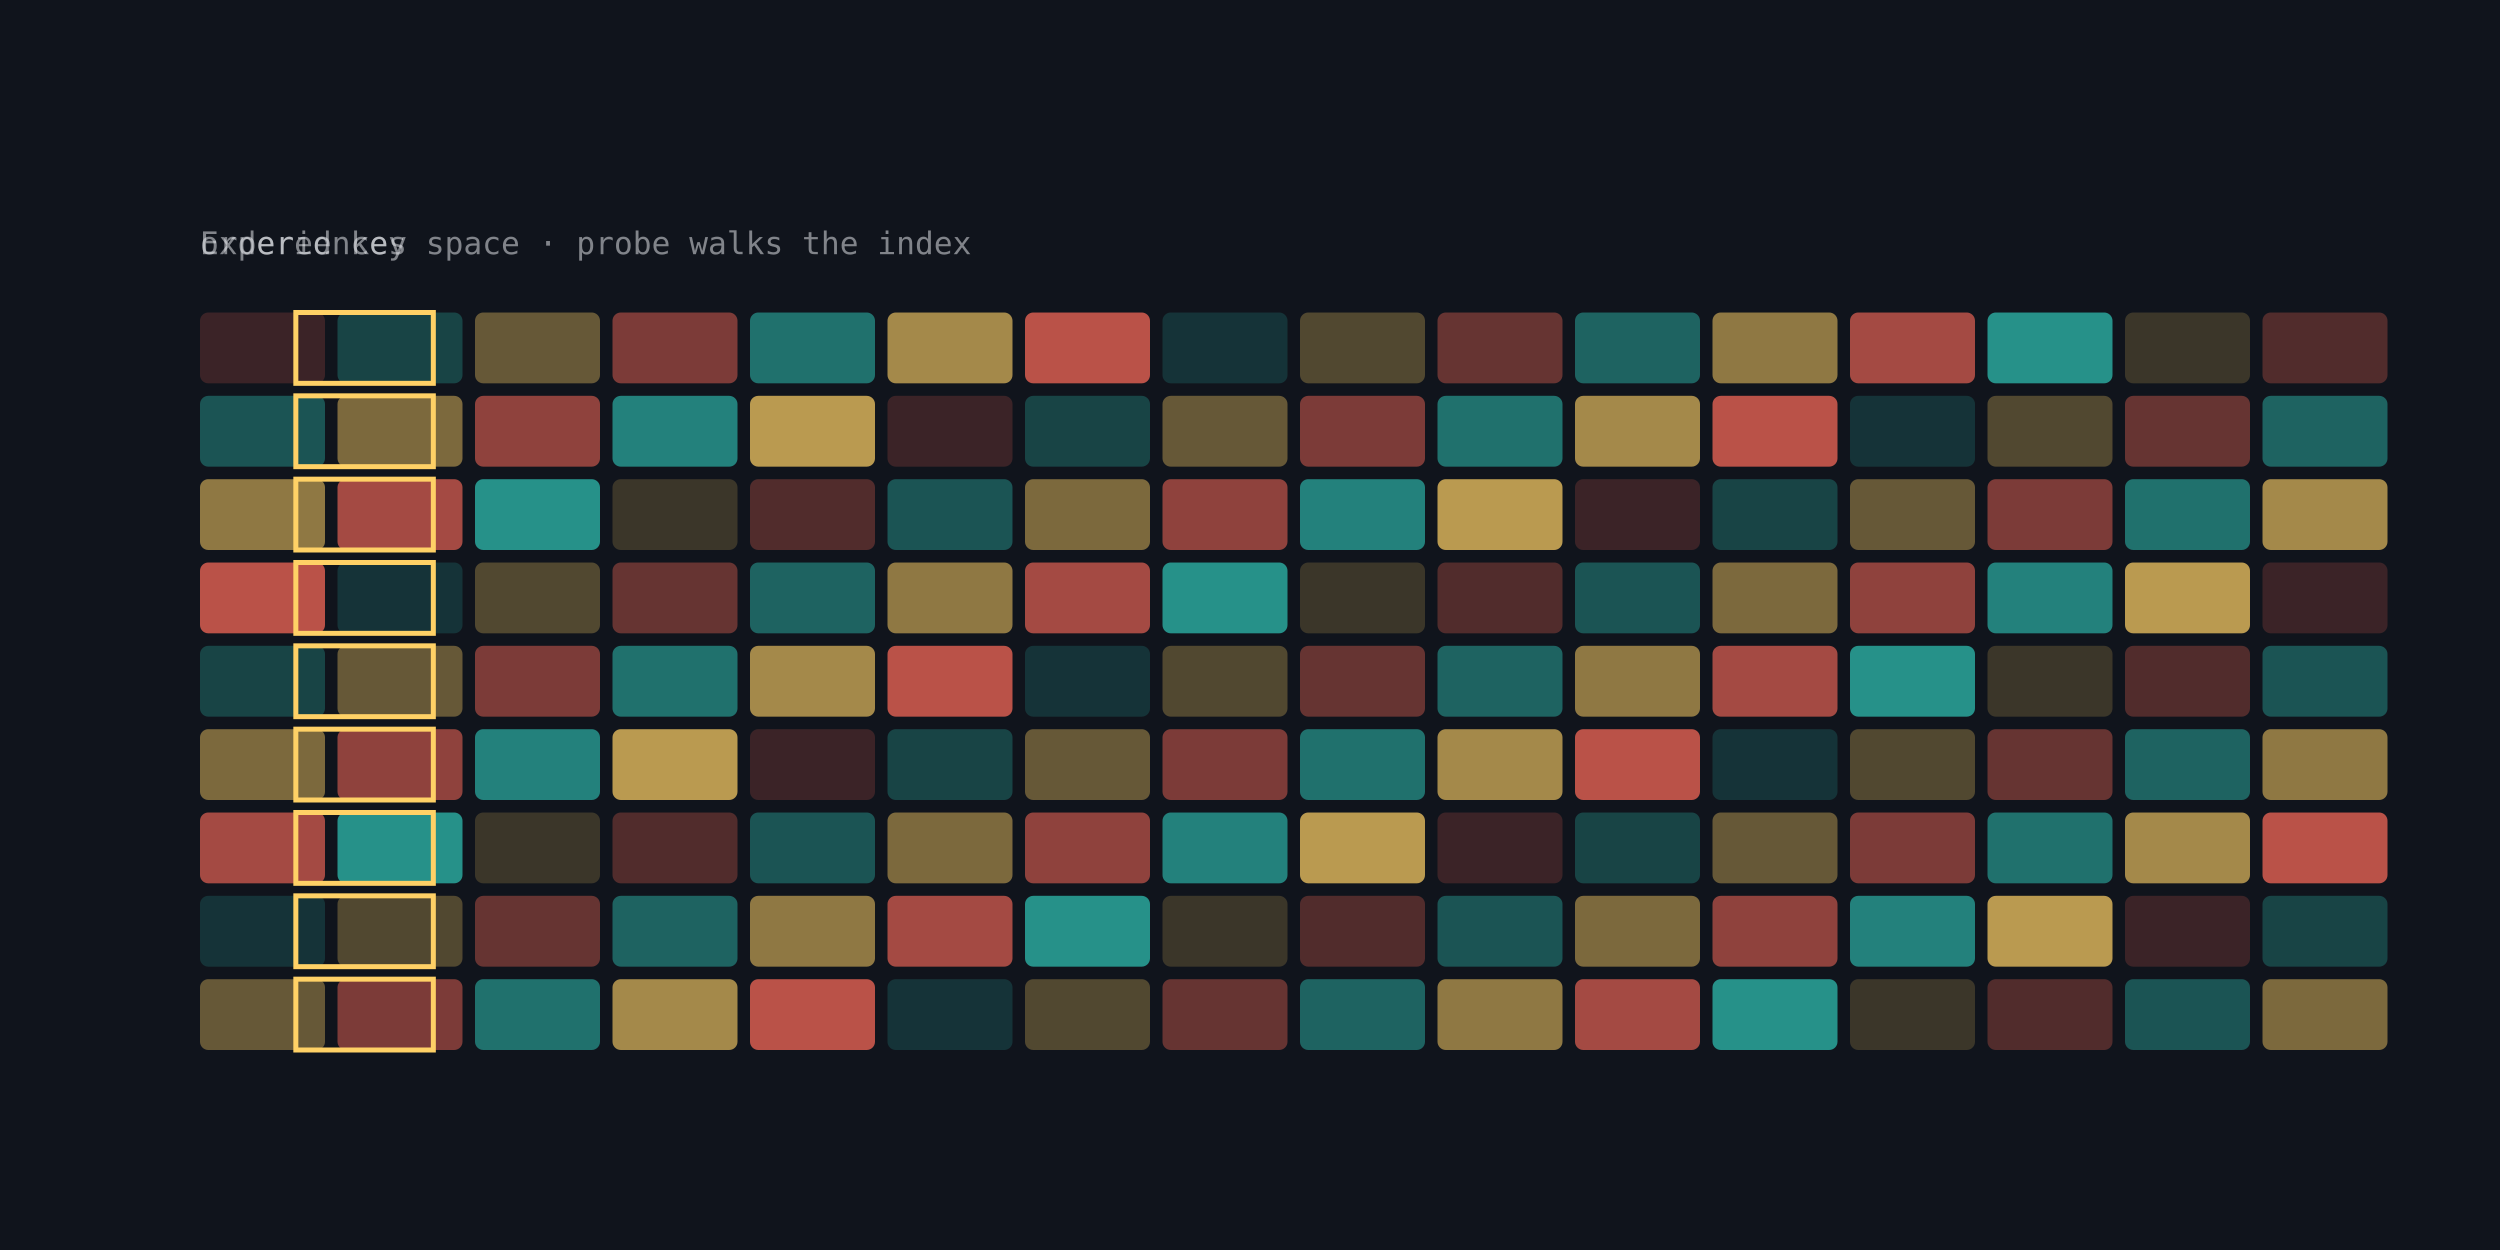
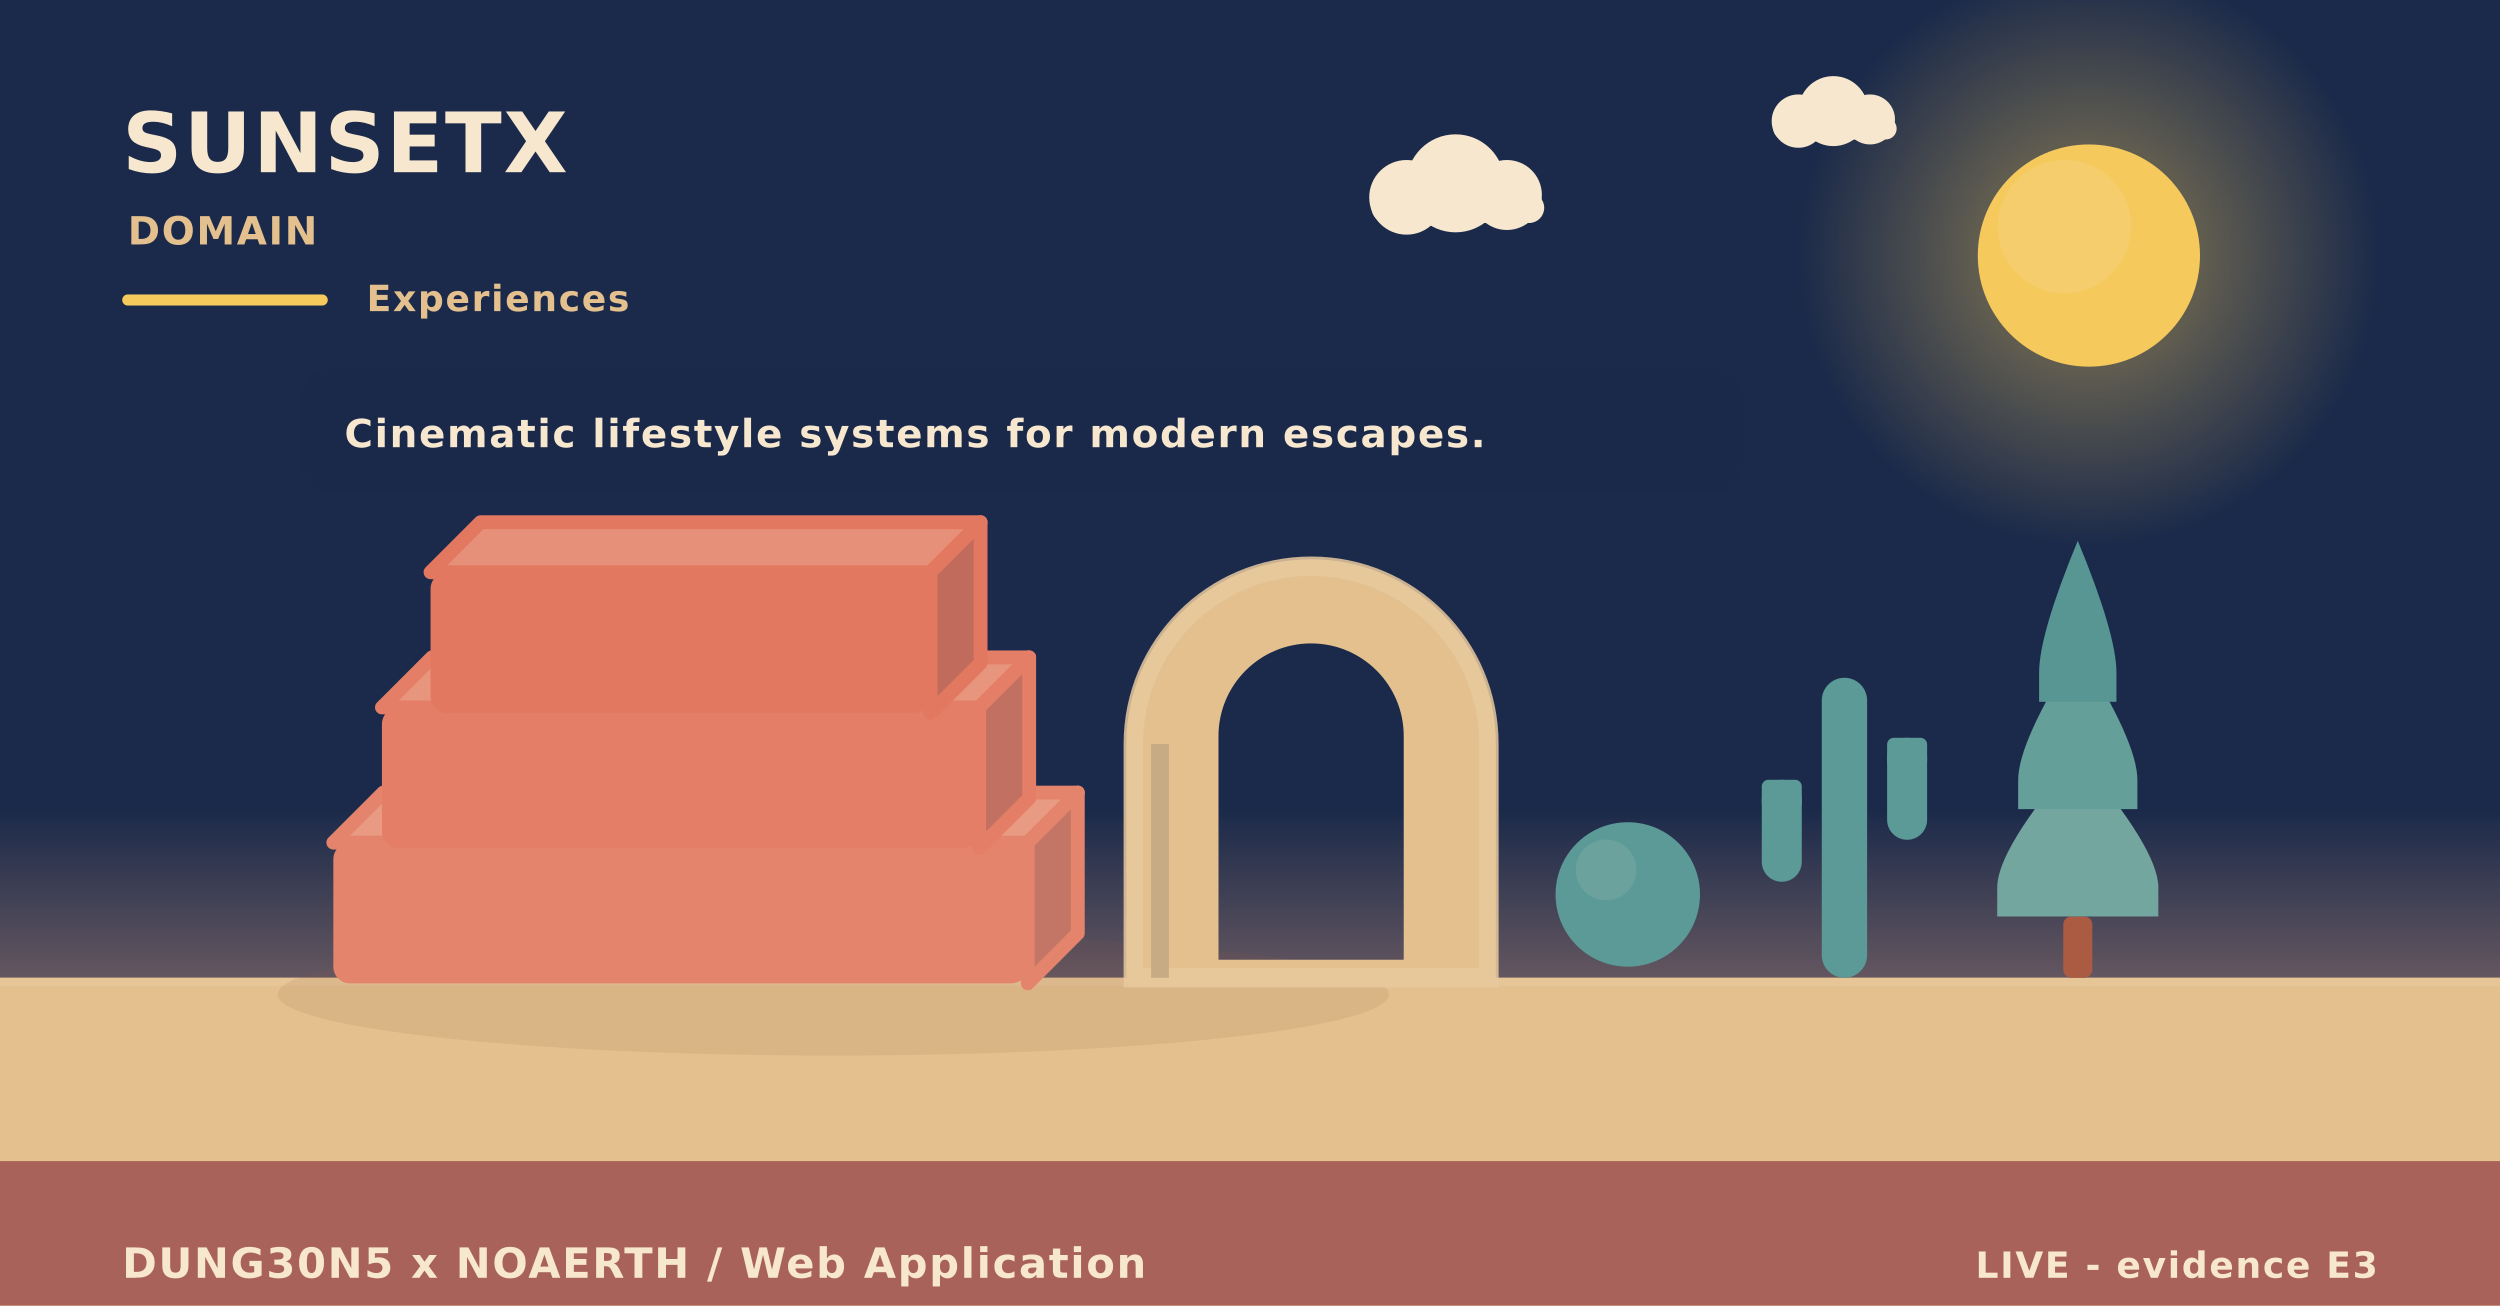
- <svg xmlns="http://www.w3.org/2000/svg" viewBox="0 0 1200 600" width="1200" height="600" role="img" aria-label="SUNSETX domain model">
-   <rect width="1200" height="600" fill="#10141c" />
-   <defs>
-     <linearGradient id="gd" x1="0" y1="0" x2="1" y2="1">
-       <stop offset="0%" stop-color="#ff6b5a" />
-       <stop offset="100%" stop-color="#2ec4b6" />
-     </linearGradient>
-   </defs>
-   <rect x="96.00" y="150.00" width="60.00" height="34.00" rx="4.00" fill="#ff6b5a" opacity="0.18" />
-   <rect x="162.00" y="150.00" width="60.00" height="34.00" rx="4.00" fill="#2ec4b6" opacity="0.27" />
-   <rect x="228.00" y="150.00" width="60.00" height="34.00" rx="4.00" fill="#ffd166" opacity="0.36" />
-   <rect x="294.00" y="150.00" width="60.00" height="34.00" rx="4.00" fill="#ff6b5a" opacity="0.45" />
-   <rect x="360.00" y="150.00" width="60.00" height="34.00" rx="4.00" fill="#2ec4b6" opacity="0.53" />
-   <rect x="426.00" y="150.00" width="60.00" height="34.00" rx="4.00" fill="#ffd166" opacity="0.62" />
-   <rect x="492.00" y="150.00" width="60.00" height="34.00" rx="4.00" fill="#ff6b5a" opacity="0.71" />
-   <rect x="558.00" y="150.00" width="60.00" height="34.00" rx="4.00" fill="#2ec4b6" opacity="0.18" />
-   <rect x="624.00" y="150.00" width="60.00" height="34.00" rx="4.00" fill="#ffd166" opacity="0.27" />
-   <rect x="690.00" y="150.00" width="60.00" height="34.00" rx="4.00" fill="#ff6b5a" opacity="0.36" />
-   <rect x="756.00" y="150.00" width="60.00" height="34.00" rx="4.00" fill="#2ec4b6" opacity="0.45" />
-   <rect x="822.00" y="150.00" width="60.00" height="34.00" rx="4.00" fill="#ffd166" opacity="0.53" />
-   <rect x="888.00" y="150.00" width="60.00" height="34.00" rx="4.00" fill="#ff6b5a" opacity="0.62" />
-   <rect x="954.00" y="150.00" width="60.00" height="34.00" rx="4.00" fill="#2ec4b6" opacity="0.71" />
-   <rect x="1020.00" y="150.00" width="60.00" height="34.00" rx="4.00" fill="#ffd166" opacity="0.18" />
-   <rect x="1086.00" y="150.00" width="60.00" height="34.00" rx="4.00" fill="#ff6b5a" opacity="0.27" />
-   <rect x="96.00" y="190.00" width="60.00" height="34.00" rx="4.00" fill="#2ec4b6" opacity="0.36" />
-   <rect x="162.00" y="190.00" width="60.00" height="34.00" rx="4.00" fill="#ffd166" opacity="0.45" />
-   <rect x="228.00" y="190.00" width="60.00" height="34.00" rx="4.00" fill="#ff6b5a" opacity="0.53" />
-   <rect x="294.00" y="190.00" width="60.00" height="34.00" rx="4.00" fill="#2ec4b6" opacity="0.62" />
-   <rect x="360.00" y="190.00" width="60.00" height="34.00" rx="4.00" fill="#ffd166" opacity="0.71" />
-   <rect x="426.00" y="190.00" width="60.00" height="34.00" rx="4.00" fill="#ff6b5a" opacity="0.18" />
-   <rect x="492.00" y="190.00" width="60.00" height="34.00" rx="4.00" fill="#2ec4b6" opacity="0.27" />
-   <rect x="558.00" y="190.00" width="60.00" height="34.00" rx="4.00" fill="#ffd166" opacity="0.36" />
-   <rect x="624.00" y="190.00" width="60.00" height="34.00" rx="4.00" fill="#ff6b5a" opacity="0.45" />
-   <rect x="690.00" y="190.00" width="60.00" height="34.00" rx="4.00" fill="#2ec4b6" opacity="0.53" />
-   <rect x="756.00" y="190.00" width="60.00" height="34.00" rx="4.00" fill="#ffd166" opacity="0.62" />
-   <rect x="822.00" y="190.00" width="60.00" height="34.00" rx="4.00" fill="#ff6b5a" opacity="0.71" />
-   <rect x="888.00" y="190.00" width="60.00" height="34.00" rx="4.00" fill="#2ec4b6" opacity="0.18" />
-   <rect x="954.00" y="190.00" width="60.00" height="34.00" rx="4.00" fill="#ffd166" opacity="0.27" />
-   <rect x="1020.00" y="190.00" width="60.00" height="34.00" rx="4.00" fill="#ff6b5a" opacity="0.36" />
-   <rect x="1086.00" y="190.00" width="60.00" height="34.00" rx="4.00" fill="#2ec4b6" opacity="0.45" />
-   <rect x="96.00" y="230.00" width="60.00" height="34.00" rx="4.00" fill="#ffd166" opacity="0.53" />
-   <rect x="162.00" y="230.00" width="60.00" height="34.00" rx="4.00" fill="#ff6b5a" opacity="0.62" />
-   <rect x="228.00" y="230.00" width="60.00" height="34.00" rx="4.00" fill="#2ec4b6" opacity="0.71" />
-   <rect x="294.00" y="230.00" width="60.00" height="34.00" rx="4.00" fill="#ffd166" opacity="0.18" />
-   <rect x="360.00" y="230.00" width="60.00" height="34.00" rx="4.00" fill="#ff6b5a" opacity="0.27" />
-   <rect x="426.00" y="230.00" width="60.00" height="34.00" rx="4.00" fill="#2ec4b6" opacity="0.36" />
-   <rect x="492.00" y="230.00" width="60.00" height="34.00" rx="4.00" fill="#ffd166" opacity="0.45" />
-   <rect x="558.00" y="230.00" width="60.00" height="34.00" rx="4.00" fill="#ff6b5a" opacity="0.53" />
-   <rect x="624.00" y="230.00" width="60.00" height="34.00" rx="4.00" fill="#2ec4b6" opacity="0.62" />
-   <rect x="690.00" y="230.00" width="60.00" height="34.00" rx="4.00" fill="#ffd166" opacity="0.71" />
-   <rect x="756.00" y="230.00" width="60.00" height="34.00" rx="4.00" fill="#ff6b5a" opacity="0.18" />
-   <rect x="822.00" y="230.00" width="60.00" height="34.00" rx="4.00" fill="#2ec4b6" opacity="0.27" />
-   <rect x="888.00" y="230.00" width="60.00" height="34.00" rx="4.00" fill="#ffd166" opacity="0.36" />
-   <rect x="954.00" y="230.00" width="60.00" height="34.00" rx="4.00" fill="#ff6b5a" opacity="0.45" />
-   <rect x="1020.00" y="230.00" width="60.00" height="34.00" rx="4.00" fill="#2ec4b6" opacity="0.53" />
-   <rect x="1086.00" y="230.00" width="60.00" height="34.00" rx="4.00" fill="#ffd166" opacity="0.62" />
-   <rect x="96.00" y="270.00" width="60.00" height="34.00" rx="4.00" fill="#ff6b5a" opacity="0.71" />
-   <rect x="162.00" y="270.00" width="60.00" height="34.00" rx="4.00" fill="#2ec4b6" opacity="0.18" />
-   <rect x="228.00" y="270.00" width="60.00" height="34.00" rx="4.00" fill="#ffd166" opacity="0.27" />
-   <rect x="294.00" y="270.00" width="60.00" height="34.00" rx="4.00" fill="#ff6b5a" opacity="0.36" />
-   <rect x="360.00" y="270.00" width="60.00" height="34.00" rx="4.00" fill="#2ec4b6" opacity="0.45" />
-   <rect x="426.00" y="270.00" width="60.00" height="34.00" rx="4.00" fill="#ffd166" opacity="0.53" />
-   <rect x="492.00" y="270.00" width="60.00" height="34.00" rx="4.00" fill="#ff6b5a" opacity="0.62" />
-   <rect x="558.00" y="270.00" width="60.00" height="34.00" rx="4.00" fill="#2ec4b6" opacity="0.71" />
-   <rect x="624.00" y="270.00" width="60.00" height="34.00" rx="4.00" fill="#ffd166" opacity="0.18" />
-   <rect x="690.00" y="270.00" width="60.00" height="34.00" rx="4.00" fill="#ff6b5a" opacity="0.27" />
-   <rect x="756.00" y="270.00" width="60.00" height="34.00" rx="4.00" fill="#2ec4b6" opacity="0.36" />
-   <rect x="822.00" y="270.00" width="60.00" height="34.00" rx="4.00" fill="#ffd166" opacity="0.45" />
-   <rect x="888.00" y="270.00" width="60.00" height="34.00" rx="4.00" fill="#ff6b5a" opacity="0.53" />
-   <rect x="954.00" y="270.00" width="60.00" height="34.00" rx="4.00" fill="#2ec4b6" opacity="0.62" />
-   <rect x="1020.00" y="270.00" width="60.00" height="34.00" rx="4.00" fill="#ffd166" opacity="0.71" />
-   <rect x="1086.00" y="270.00" width="60.00" height="34.00" rx="4.00" fill="#ff6b5a" opacity="0.18" />
-   <rect x="96.00" y="310.00" width="60.00" height="34.00" rx="4.00" fill="#2ec4b6" opacity="0.27" />
-   <rect x="162.00" y="310.00" width="60.00" height="34.00" rx="4.00" fill="#ffd166" opacity="0.36" />
-   <rect x="228.00" y="310.00" width="60.00" height="34.00" rx="4.00" fill="#ff6b5a" opacity="0.45" />
-   <rect x="294.00" y="310.00" width="60.00" height="34.00" rx="4.00" fill="#2ec4b6" opacity="0.53" />
-   <rect x="360.00" y="310.00" width="60.00" height="34.00" rx="4.00" fill="#ffd166" opacity="0.62" />
-   <rect x="426.00" y="310.00" width="60.00" height="34.00" rx="4.00" fill="#ff6b5a" opacity="0.71" />
-   <rect x="492.00" y="310.00" width="60.00" height="34.00" rx="4.00" fill="#2ec4b6" opacity="0.18" />
-   <rect x="558.00" y="310.00" width="60.00" height="34.00" rx="4.00" fill="#ffd166" opacity="0.27" />
-   <rect x="624.00" y="310.00" width="60.00" height="34.00" rx="4.00" fill="#ff6b5a" opacity="0.36" />
-   <rect x="690.00" y="310.00" width="60.00" height="34.00" rx="4.00" fill="#2ec4b6" opacity="0.45" />
-   <rect x="756.00" y="310.00" width="60.00" height="34.00" rx="4.00" fill="#ffd166" opacity="0.53" />
-   <rect x="822.00" y="310.00" width="60.00" height="34.00" rx="4.00" fill="#ff6b5a" opacity="0.62" />
-   <rect x="888.00" y="310.00" width="60.00" height="34.00" rx="4.00" fill="#2ec4b6" opacity="0.71" />
-   <rect x="954.00" y="310.00" width="60.00" height="34.00" rx="4.00" fill="#ffd166" opacity="0.18" />
-   <rect x="1020.00" y="310.00" width="60.00" height="34.00" rx="4.00" fill="#ff6b5a" opacity="0.27" />
-   <rect x="1086.00" y="310.00" width="60.00" height="34.00" rx="4.00" fill="#2ec4b6" opacity="0.36" />
-   <rect x="96.00" y="350.00" width="60.00" height="34.00" rx="4.00" fill="#ffd166" opacity="0.45" />
-   <rect x="162.00" y="350.00" width="60.00" height="34.00" rx="4.00" fill="#ff6b5a" opacity="0.53" />
-   <rect x="228.00" y="350.00" width="60.00" height="34.00" rx="4.00" fill="#2ec4b6" opacity="0.62" />
-   <rect x="294.00" y="350.00" width="60.00" height="34.00" rx="4.00" fill="#ffd166" opacity="0.71" />
-   <rect x="360.00" y="350.00" width="60.00" height="34.00" rx="4.00" fill="#ff6b5a" opacity="0.18" />
-   <rect x="426.00" y="350.00" width="60.00" height="34.00" rx="4.00" fill="#2ec4b6" opacity="0.27" />
-   <rect x="492.00" y="350.00" width="60.00" height="34.00" rx="4.00" fill="#ffd166" opacity="0.36" />
-   <rect x="558.00" y="350.00" width="60.00" height="34.00" rx="4.00" fill="#ff6b5a" opacity="0.45" />
-   <rect x="624.00" y="350.00" width="60.00" height="34.00" rx="4.00" fill="#2ec4b6" opacity="0.53" />
-   <rect x="690.00" y="350.00" width="60.00" height="34.00" rx="4.00" fill="#ffd166" opacity="0.62" />
-   <rect x="756.00" y="350.00" width="60.00" height="34.00" rx="4.00" fill="#ff6b5a" opacity="0.71" />
-   <rect x="822.00" y="350.00" width="60.00" height="34.00" rx="4.00" fill="#2ec4b6" opacity="0.18" />
-   <rect x="888.00" y="350.00" width="60.00" height="34.00" rx="4.00" fill="#ffd166" opacity="0.27" />
-   <rect x="954.00" y="350.00" width="60.00" height="34.00" rx="4.00" fill="#ff6b5a" opacity="0.36" />
-   <rect x="1020.00" y="350.00" width="60.00" height="34.00" rx="4.00" fill="#2ec4b6" opacity="0.45" />
-   <rect x="1086.00" y="350.00" width="60.00" height="34.00" rx="4.00" fill="#ffd166" opacity="0.53" />
-   <rect x="96.00" y="390.00" width="60.00" height="34.00" rx="4.00" fill="#ff6b5a" opacity="0.62" />
-   <rect x="162.00" y="390.00" width="60.00" height="34.00" rx="4.00" fill="#2ec4b6" opacity="0.71" />
-   <rect x="228.00" y="390.00" width="60.00" height="34.00" rx="4.00" fill="#ffd166" opacity="0.18" />
-   <rect x="294.00" y="390.00" width="60.00" height="34.00" rx="4.00" fill="#ff6b5a" opacity="0.27" />
-   <rect x="360.00" y="390.00" width="60.00" height="34.00" rx="4.00" fill="#2ec4b6" opacity="0.36" />
-   <rect x="426.00" y="390.00" width="60.00" height="34.00" rx="4.00" fill="#ffd166" opacity="0.45" />
-   <rect x="492.00" y="390.00" width="60.00" height="34.00" rx="4.00" fill="#ff6b5a" opacity="0.53" />
-   <rect x="558.00" y="390.00" width="60.00" height="34.00" rx="4.00" fill="#2ec4b6" opacity="0.62" />
-   <rect x="624.00" y="390.00" width="60.00" height="34.00" rx="4.00" fill="#ffd166" opacity="0.71" />
-   <rect x="690.00" y="390.00" width="60.00" height="34.00" rx="4.00" fill="#ff6b5a" opacity="0.18" />
-   <rect x="756.00" y="390.00" width="60.00" height="34.00" rx="4.00" fill="#2ec4b6" opacity="0.27" />
-   <rect x="822.00" y="390.00" width="60.00" height="34.00" rx="4.00" fill="#ffd166" opacity="0.36" />
-   <rect x="888.00" y="390.00" width="60.00" height="34.00" rx="4.00" fill="#ff6b5a" opacity="0.45" />
-   <rect x="954.00" y="390.00" width="60.00" height="34.00" rx="4.00" fill="#2ec4b6" opacity="0.53" />
-   <rect x="1020.00" y="390.00" width="60.00" height="34.00" rx="4.00" fill="#ffd166" opacity="0.62" />
-   <rect x="1086.00" y="390.00" width="60.00" height="34.00" rx="4.00" fill="#ff6b5a" opacity="0.71" />
-   <rect x="96.00" y="430.00" width="60.00" height="34.00" rx="4.00" fill="#2ec4b6" opacity="0.18" />
-   <rect x="162.00" y="430.00" width="60.00" height="34.00" rx="4.00" fill="#ffd166" opacity="0.27" />
-   <rect x="228.00" y="430.00" width="60.00" height="34.00" rx="4.00" fill="#ff6b5a" opacity="0.36" />
-   <rect x="294.00" y="430.00" width="60.00" height="34.00" rx="4.00" fill="#2ec4b6" opacity="0.45" />
-   <rect x="360.00" y="430.00" width="60.00" height="34.00" rx="4.00" fill="#ffd166" opacity="0.53" />
-   <rect x="426.00" y="430.00" width="60.00" height="34.00" rx="4.00" fill="#ff6b5a" opacity="0.62" />
-   <rect x="492.00" y="430.00" width="60.00" height="34.00" rx="4.00" fill="#2ec4b6" opacity="0.71" />
-   <rect x="558.00" y="430.00" width="60.00" height="34.00" rx="4.00" fill="#ffd166" opacity="0.18" />
-   <rect x="624.00" y="430.00" width="60.00" height="34.00" rx="4.00" fill="#ff6b5a" opacity="0.27" />
-   <rect x="690.00" y="430.00" width="60.00" height="34.00" rx="4.00" fill="#2ec4b6" opacity="0.36" />
-   <rect x="756.00" y="430.00" width="60.00" height="34.00" rx="4.00" fill="#ffd166" opacity="0.45" />
-   <rect x="822.00" y="430.00" width="60.00" height="34.00" rx="4.00" fill="#ff6b5a" opacity="0.53" />
-   <rect x="888.00" y="430.00" width="60.00" height="34.00" rx="4.00" fill="#2ec4b6" opacity="0.62" />
-   <rect x="954.00" y="430.00" width="60.00" height="34.00" rx="4.00" fill="#ffd166" opacity="0.71" />
-   <rect x="1020.00" y="430.00" width="60.00" height="34.00" rx="4.00" fill="#ff6b5a" opacity="0.18" />
-   <rect x="1086.00" y="430.00" width="60.00" height="34.00" rx="4.00" fill="#2ec4b6" opacity="0.27" />
-   <rect x="96.00" y="470.00" width="60.00" height="34.00" rx="4.00" fill="#ffd166" opacity="0.36" />
-   <rect x="162.00" y="470.00" width="60.00" height="34.00" rx="4.00" fill="#ff6b5a" opacity="0.45" />
-   <rect x="228.00" y="470.00" width="60.00" height="34.00" rx="4.00" fill="#2ec4b6" opacity="0.53" />
-   <rect x="294.00" y="470.00" width="60.00" height="34.00" rx="4.00" fill="#ffd166" opacity="0.62" />
-   <rect x="360.00" y="470.00" width="60.00" height="34.00" rx="4.00" fill="#ff6b5a" opacity="0.71" />
-   <rect x="426.00" y="470.00" width="60.00" height="34.00" rx="4.00" fill="#2ec4b6" opacity="0.18" />
-   <rect x="492.00" y="470.00" width="60.00" height="34.00" rx="4.00" fill="#ffd166" opacity="0.27" />
-   <rect x="558.00" y="470.00" width="60.00" height="34.00" rx="4.00" fill="#ff6b5a" opacity="0.36" />
-   <rect x="624.00" y="470.00" width="60.00" height="34.00" rx="4.00" fill="#2ec4b6" opacity="0.45" />
-   <rect x="690.00" y="470.00" width="60.00" height="34.00" rx="4.00" fill="#ffd166" opacity="0.53" />
-   <rect x="756.00" y="470.00" width="60.00" height="34.00" rx="4.00" fill="#ff6b5a" opacity="0.62" />
-   <rect x="822.00" y="470.00" width="60.00" height="34.00" rx="4.00" fill="#2ec4b6" opacity="0.71" />
-   <rect x="888.00" y="470.00" width="60.00" height="34.00" rx="4.00" fill="#ffd166" opacity="0.18" />
-   <rect x="954.00" y="470.00" width="60.00" height="34.00" rx="4.00" fill="#ff6b5a" opacity="0.27" />
-   <rect x="1020.00" y="470.00" width="60.00" height="34.00" rx="4.00" fill="#2ec4b6" opacity="0.36" />
-   <rect x="1086.00" y="470.00" width="60.00" height="34.00" rx="4.00" fill="#ffd166" opacity="0.45" />
+ <svg xmlns="http://www.w3.org/2000/svg" width="900" height="470" viewBox="0 0 900 470" role="img" aria-label="SUNSETX - the problem it addresses">
+   <linearGradient id="skym" x1="0" y1="0" x2="0" y2="1">
+     <stop offset="0" stop-color="#1b2a4a" />
+     <stop offset="0.62" stop-color="#1b2a4a" />
+     <stop offset="1" stop-color="#f3ad8a" />
+   </linearGradient>
+   <rect width="900" height="470" fill="url(#skym)" />
+   <radialGradient id="sunm">
+     <stop offset="0.35" stop-color="#f5c95c" stop-opacity="0.34" />
+     <stop offset="1" stop-color="#f5c95c" stop-opacity="0" />
+   </radialGradient>
+   <circle cx="752" cy="92" r="104" fill="url(#sunm)" />
+   <circle cx="752" cy="92" r="40" fill="#f5c95c" />
+   <circle cx="743.2" cy="81.6" r="24" fill="#f5d27e" opacity="0.5" />
  <g>
-     <rect x="142" y="150" width="66" height="34" fill="none" stroke="#ffd166" stroke-width="2.4">
-       <animate attributeName="opacity" values="0;1;0" dur="6.3s" begin="0.0s" repeatCount="indefinite" />
-     </rect>
+     <circle cx="524" cy="66" r="17.64" fill="#f6e7ce" />
+     <circle cx="506.36" cy="71.04" r="13.44" fill="#f6e7ce" />
+     <circle cx="542.48" cy="70.2" r="12.6" fill="#f6e7ce" />
+     <rect x="493.76" y="69.36" width="62.16" height="10.92" rx="5.46" fill="#f6e7ce" />
+     <animateTransform attributeName="transform" type="translate" values="0 0;24 0;0 0" dur="36s" begin="0s" repeatCount="indefinite" />
  </g>
  <g>
-     <rect x="142" y="190" width="66" height="34" fill="none" stroke="#ffd166" stroke-width="2.4">
-       <animate attributeName="opacity" values="0;1;0" dur="6.3s" begin="0.42s" repeatCount="indefinite" />
-     </rect>
+     <circle cx="660" cy="40" r="12.6" fill="#f6e7ce" />
+     <circle cx="647.4" cy="43.6" r="9.6" fill="#f6e7ce" />
+     <circle cx="673.2" cy="43" r="9" fill="#f6e7ce" />
+     <rect x="638.4" y="42.4" width="44.4" height="7.8" rx="3.9" fill="#f6e7ce" />
+     <animateTransform attributeName="transform" type="translate" values="0 0;-18 0;0 0" dur="46s" begin="3s" repeatCount="indefinite" />
  </g>
-   <g>
-     <rect x="142" y="230" width="66" height="34" fill="none" stroke="#ffd166" stroke-width="2.4">
-       <animate attributeName="opacity" values="0;1;0" dur="6.3s" begin="0.84s" repeatCount="indefinite" />
-     </rect>
-   </g>
-   <g>
-     <rect x="142" y="270" width="66" height="34" fill="none" stroke="#ffd166" stroke-width="2.4">
-       <animate attributeName="opacity" values="0;1;0" dur="6.3s" begin="1.26s" repeatCount="indefinite" />
-     </rect>
-   </g>
-   <g>
-     <rect x="142" y="310" width="66" height="34" fill="none" stroke="#ffd166" stroke-width="2.4">
-       <animate attributeName="opacity" values="0;1;0" dur="6.3s" begin="1.68s" repeatCount="indefinite" />
-     </rect>
-   </g>
-   <g>
-     <rect x="142" y="350" width="66" height="34" fill="none" stroke="#ffd166" stroke-width="2.4">
-       <animate attributeName="opacity" values="0;1;0" dur="6.3s" begin="2.1s" repeatCount="indefinite" />
-     </rect>
-   </g>
-   <g>
-     <rect x="142" y="390" width="66" height="34" fill="none" stroke="#ffd166" stroke-width="2.4">
-       <animate attributeName="opacity" values="0;1;0" dur="6.3s" begin="2.52s" repeatCount="indefinite" />
-     </rect>
-   </g>
-   <g>
-     <rect x="142" y="430" width="66" height="34" fill="none" stroke="#ffd166" stroke-width="2.4">
-       <animate attributeName="opacity" values="0;1;0" dur="6.3s" begin="2.94s" repeatCount="indefinite" />
-     </rect>
-   </g>
-   <g>
-     <rect x="142" y="470" width="66" height="34" fill="none" stroke="#ffd166" stroke-width="2.4">
-       <animate attributeName="opacity" values="0;1;0" dur="6.3s" begin="3.36s" repeatCount="indefinite" />
-     </rect>
-   </g>
-   <text x="96" y="122" font-family="ui-monospace,Menlo,monospace" font-size="15" fill="rgba(242,245,249,0.500)">ordered key space · probe walks the index</text>
-   <text x="96" y="122" font-family="ui-monospace,Menlo,monospace" font-size="15" fill="rgba(242,245,249,0.500)">Experiences</text>
+   <rect x="0" y="352" width="900" height="118" fill="#e3c08d" />
+   <rect x="0" y="352" width="900" height="3" fill="#e6c596" />
+   <text x="44" y="62" font-family="Verdana,DejaVu Sans,sans-serif" font-size="30" font-weight="700" letter-spacing="0.6" fill="#f6e7ce" text-anchor="start">SUNSETX</text>
+   <text x="46" y="88" font-family="Verdana,DejaVu Sans,sans-serif" font-size="14" font-weight="700" letter-spacing="0.6" fill="#e3c08d" text-anchor="start">DOMAIN</text>
+   <rect x="44" y="106" width="74" height="4" rx="2" fill="#f5c95c" />
+   <text x="132" y="112" font-family="Verdana,DejaVu Sans,sans-serif" font-size="13" font-weight="700" letter-spacing="0.6" fill="#e3c08d" text-anchor="start">Experiences</text>
+   <ellipse cx="300" cy="358" rx="200" ry="22" fill="rgba(138,90,68,0.11)" />
+   <path d="M120,303.33 L370,303.33 L388,285.33 L138,285.33 Z" fill="#e99a82" stroke="#e5846c" stroke-width="5" stroke-linejoin="round" />
+   <path d="M370,303.33 L388,285.33 L388,336 L370,354 Z" fill="#c37566" stroke="#e5846c" stroke-width="5" stroke-linejoin="round" />
+   <rect x="120" y="303.33" width="250" height="50.67" rx="6" fill="#e5846c" />
+   <path d="M137.5,254.67 L352.5,254.67 L370.5,236.67 L155.5,236.67 Z" fill="#e8957d" stroke="#e47e66" stroke-width="5" stroke-linejoin="round" />
+   <path d="M352.5,254.67 L370.5,236.67 L370.5,287.33 L352.5,305.33 Z" fill="#c27061" stroke="#e47e66" stroke-width="5" stroke-linejoin="round" />
+   <rect x="137.5" y="254.67" width="215" height="50.67" rx="6" fill="#e47e66" />
+   <path d="M155,206 L335,206 L353,188 L173,188 Z" fill="#e79079" stroke="#e37861" stroke-width="5" stroke-linejoin="round" />
+   <path d="M335,206 L353,188 L353,238.67 L335,256.67 Z" fill="#c16b5d" stroke="#e37861" stroke-width="5" stroke-linejoin="round" />
+   <rect x="155" y="206" width="180" height="50.67" rx="6" fill="#e37861" />
+   <path d="M408,352 L408,267.84 A64,64 0 0 1 536,267.84 L536,352 Z M436.16,348 L436.16,264.97 A35.84,35.84 0 0 1 507.84,264.97 L507.84,348 Z" fill="#e3c08d" fill-rule="evenodd" stroke="#e3c08d" stroke-width="5" stroke-linejoin="round" />
+   <path d="M408,352 L408,267.84 A64,64 0 0 1 536,267.84 L536,352 Z" fill="none" stroke="#e8c99d" stroke-width="7" stroke-linecap="round" opacity="0.85" />
+   <rect x="414.4" y="267.84" width="6.4" height="84.16" fill="#c7ab84" />
+   <circle cx="586" cy="322" r="26" fill="#5b9a97" />
+   <circle cx="578.2" cy="313.16" r="10.92" fill="#7aa9a2" opacity="0.55" />
+   <rect x="655.84" y="244" width="16.32" height="108" rx="8.16" fill="#5b9a97" />
+   <rect x="634.24" y="280.72" width="14.4" height="36.72" rx="7.2" fill="#5b9a97" />
+   <rect x="634.24" y="280.72" width="14.4" height="10.8" rx="2.4" fill="#5b9a97" />
+   <rect x="679.36" y="265.6" width="14.4" height="36.72" rx="7.2" fill="#5b9a97" />
+   <rect x="679.36" y="265.6" width="14.4" height="10.8" rx="2.4" fill="#5b9a97" />
+   <rect x="742.78" y="329.92" width="10.44" height="22.08" rx="2.9" fill="#ac5b43" />
+   <path d="M748,271.96 Q719,305.58 719,319.49 Q719,329.92 719,329.92 L777,329.92 Q777,329.92 777,319.49 Q777,305.58 748,271.96 Z" fill="#74a6a0" />
+   <path d="M748,233.32 Q726.54,266.94 726.54,280.85 Q726.54,291.28 726.54,291.28 L769.46,291.28 Q769.46,291.28 769.46,280.85 Q769.46,266.94 748,233.32 Z" fill="#649f9a" />
+   <path d="M748,194.68 Q734.08,228.3 734.08,242.21 Q734.08,252.64 734.08,252.64 L761.92,252.64 Q761.92,252.64 761.92,242.21 Q761.92,228.3 748,194.68 Z" fill="#589694" />
+   <rect x="108" y="132" width="520" height="46" rx="12" fill="rgba(27,42,74,0.42)" opacity="0.94" />
+   <text x="124" y="161" font-family="Verdana,DejaVu Sans,sans-serif" font-size="14" font-weight="700" letter-spacing="0.6" fill="#f6e7ce" text-anchor="start">Cinematic lifestyle systems for modern escapes.</text>
+   <rect x="0" y="418" width="900" height="52" rx="0" fill="#a65c56" opacity="0.94" />
+   <text x="44" y="460" font-family="Verdana,DejaVu Sans,sans-serif" font-size="15" font-weight="700" letter-spacing="0.6" fill="#f6e7ce" text-anchor="start">DUNG30N5 x NOAERTH  /  Web Application</text>
+   <text x="856" y="460" font-family="Verdana,DejaVu Sans,sans-serif" font-size="13" font-weight="700" letter-spacing="0.6" fill="#f6e7ce" text-anchor="end">LIVE  -  evidence E3</text>
</svg>
